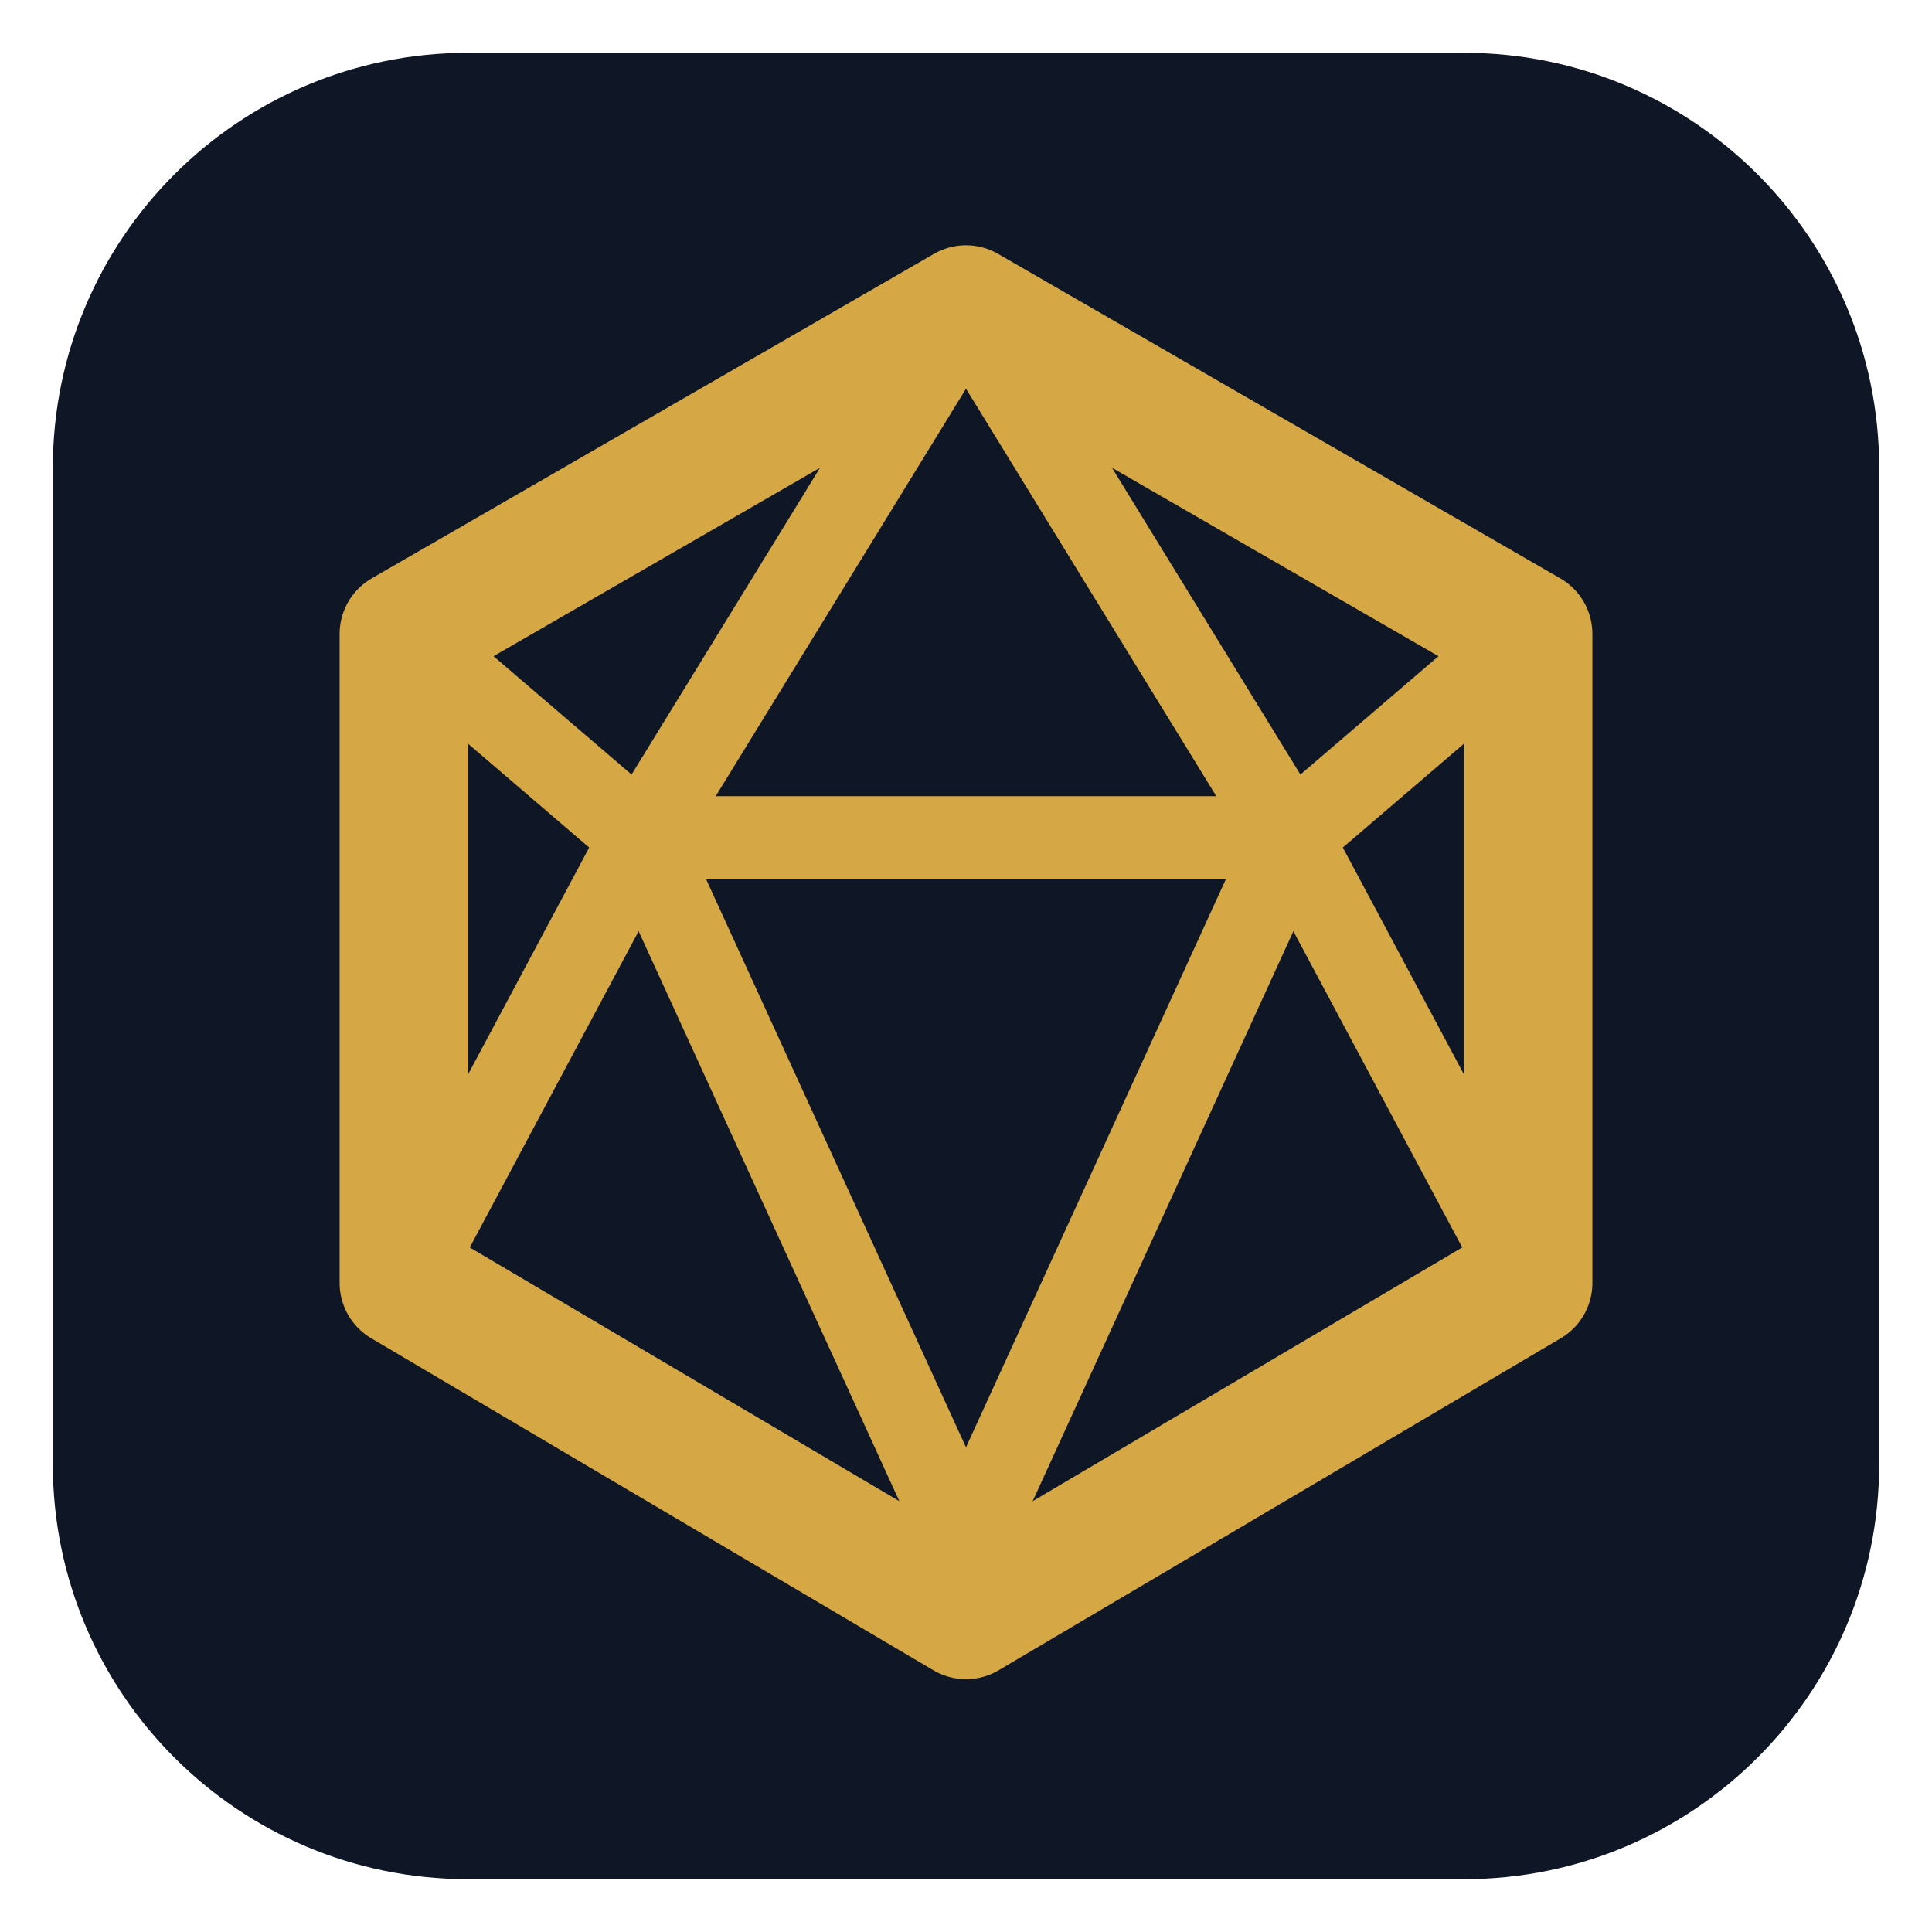
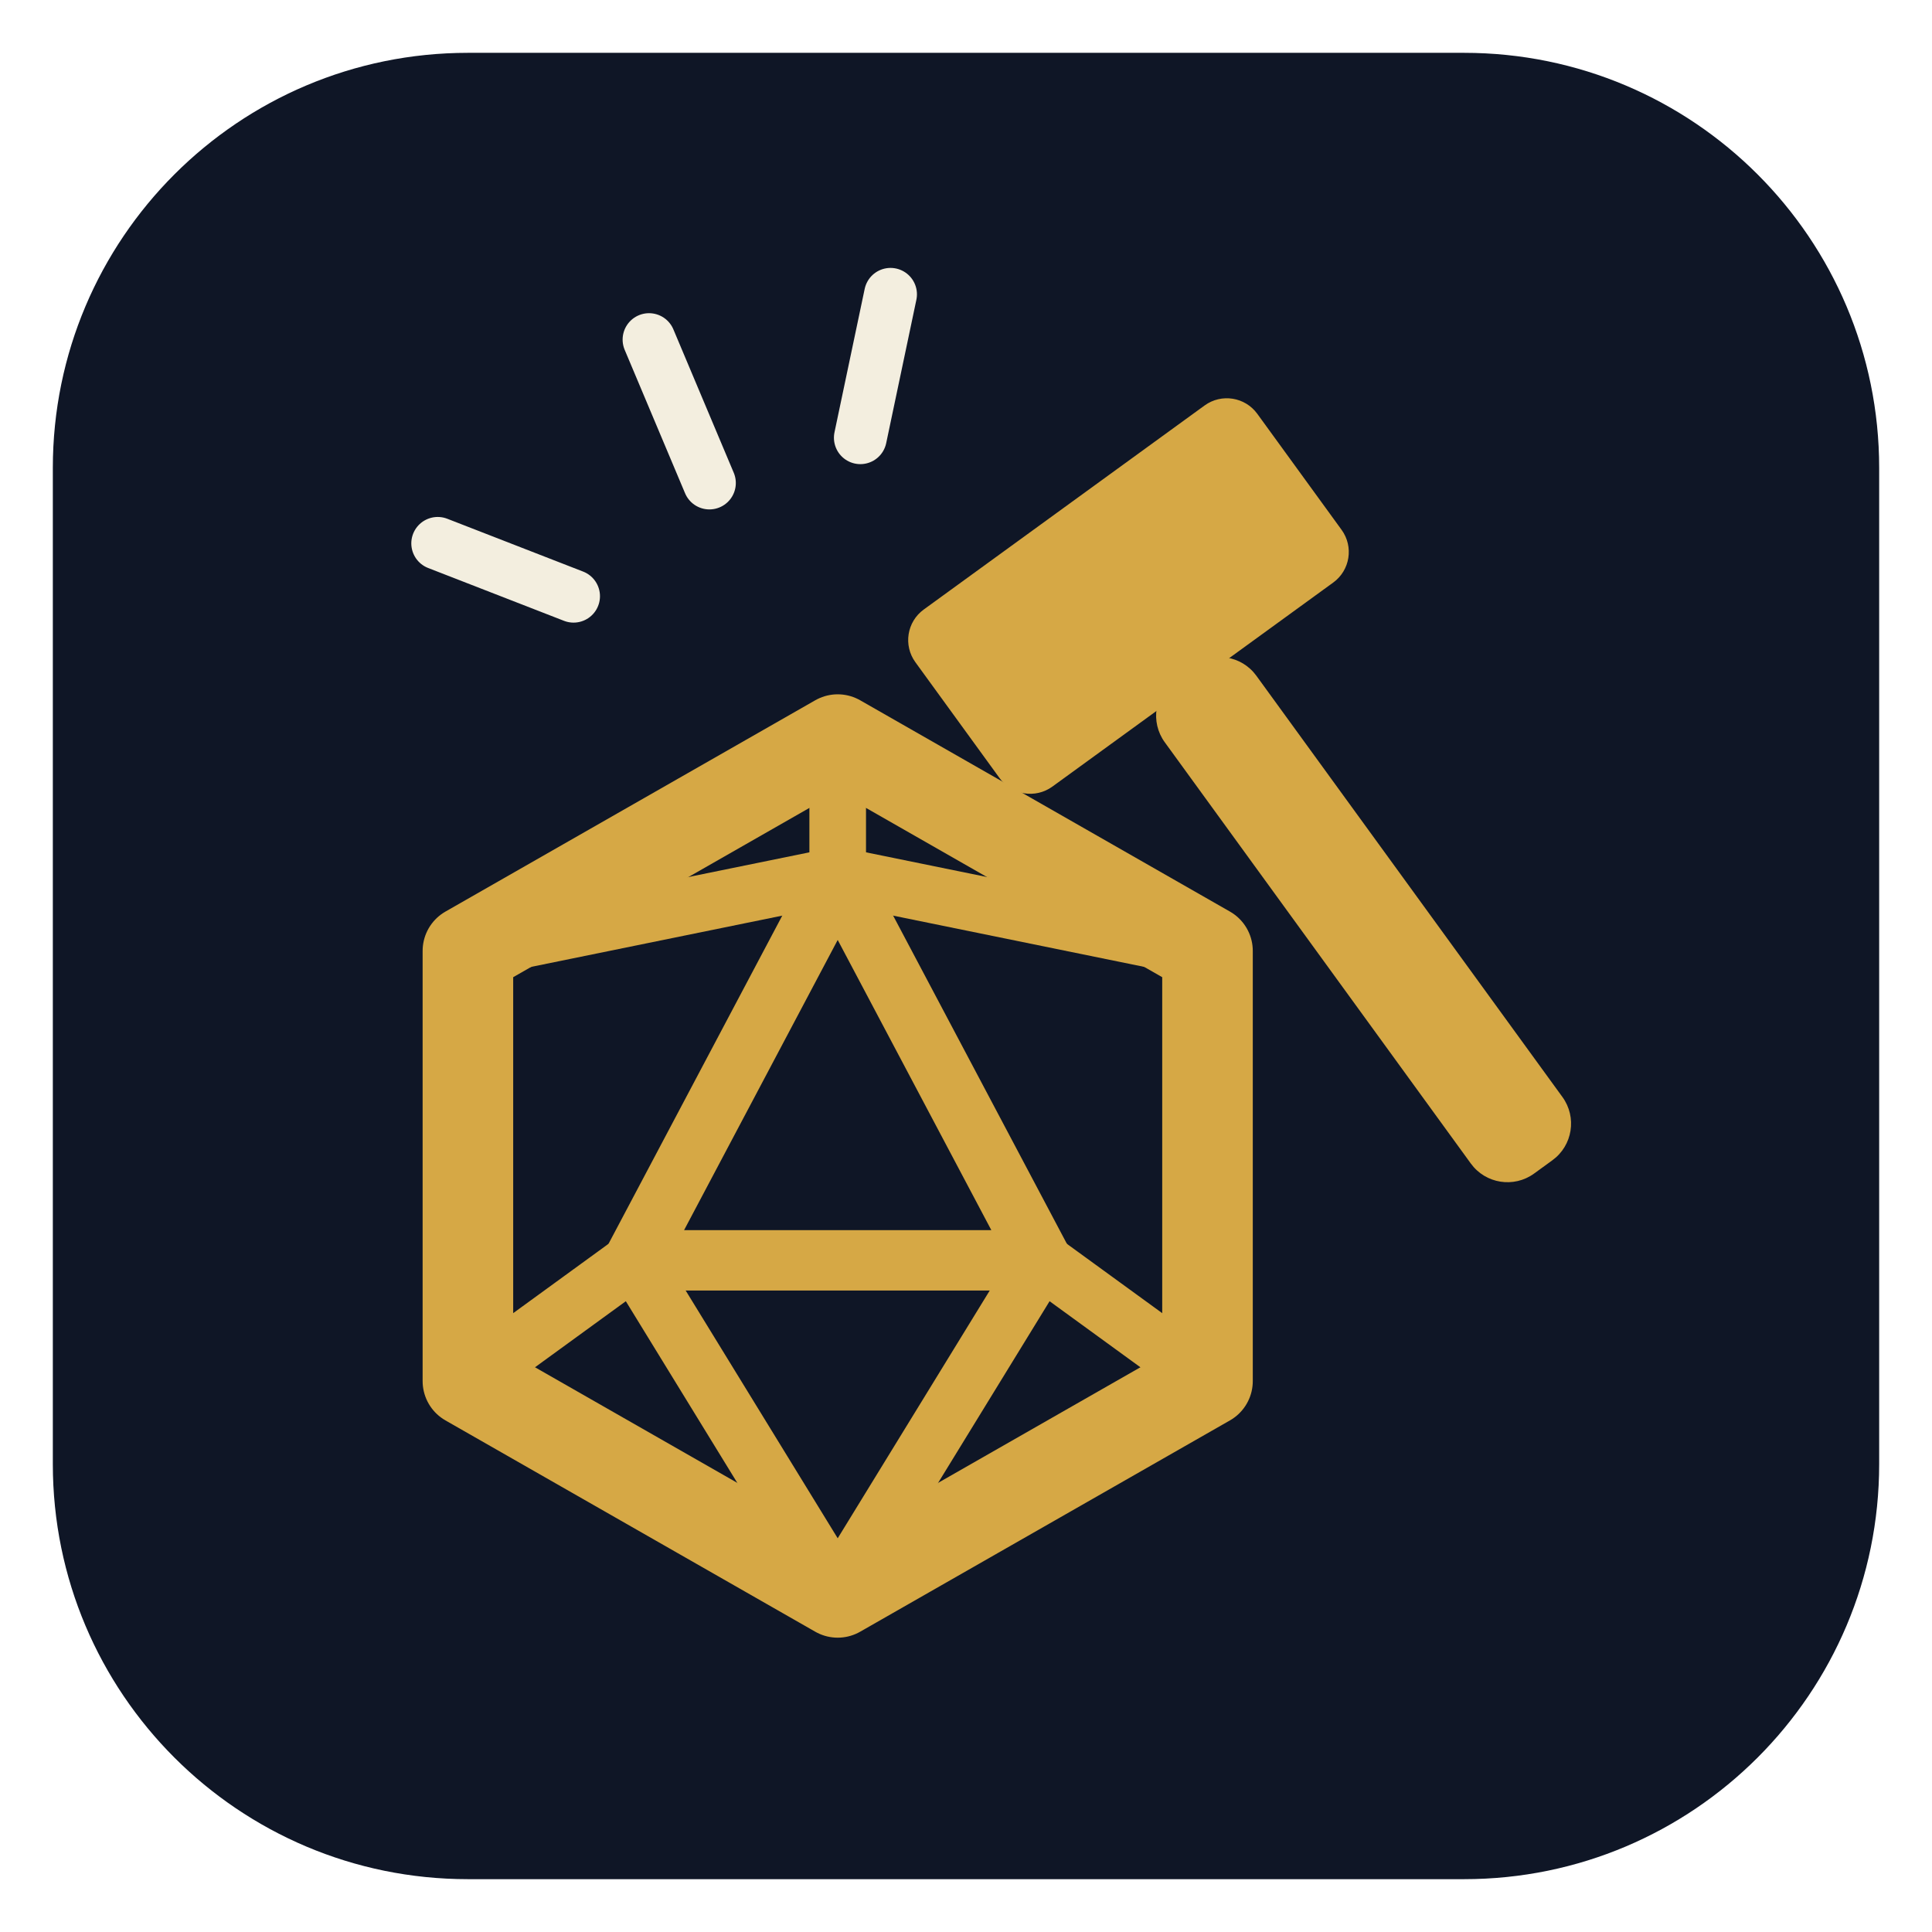
<svg xmlns="http://www.w3.org/2000/svg" viewBox="0 0 512 512" width="512" height="512">
  <rect x="14" y="14" width="484" height="484" rx="110" fill="#0f1626" />
-   <line x1="256" y1="82" x2="170" y2="222" stroke="#d6a845" stroke-width="22" stroke-linecap="round" />
-   <line x1="256" y1="82" x2="342" y2="222" stroke="#d6a845" stroke-width="22" stroke-linecap="round" />
-   <line x1="170" y1="222" x2="342" y2="222" stroke="#d6a845" stroke-width="22" stroke-linecap="round" />
-   <line x1="170" y1="222" x2="256" y2="410" stroke="#d6a845" stroke-width="22" stroke-linecap="round" />
-   <line x1="342" y1="222" x2="256" y2="410" stroke="#d6a845" stroke-width="22" stroke-linecap="round" />
-   <line x1="170" y1="222" x2="107" y2="168" stroke="#d6a845" stroke-width="22" stroke-linecap="round" />
-   <line x1="170" y1="222" x2="107" y2="340" stroke="#d6a845" stroke-width="22" stroke-linecap="round" />
-   <line x1="342" y1="222" x2="405" y2="168" stroke="#d6a845" stroke-width="22" stroke-linecap="round" />
-   <line x1="342" y1="222" x2="405" y2="340" stroke="#d6a845" stroke-width="22" stroke-linecap="round" />
-   <line x1="256" y1="410" x2="256" y2="428" stroke="#d6a845" stroke-width="22" stroke-linecap="round" />
-   <polygon points="256,82 405,168 405,340 256,428 107,340 107,168" fill="none" stroke="#d6a845" stroke-width="34" stroke-linejoin="round" />
+   <polygon points="222,196 320,252 320,366 222,422 124,366 124,252" fill="none" stroke="#d6a845" stroke-width="24" stroke-linejoin="round" />
+   <polygon points="222,232 276,334 168,334" fill="none" stroke="#d6a845" stroke-width="16" stroke-linejoin="round" />
+   <line x1="222" y1="196" x2="222" y2="232" stroke="#d6a845" stroke-width="15" />
+   <line x1="124" y1="252" x2="222" y2="232" stroke="#d6a845" stroke-width="15" />
+   <line x1="320" y1="252" x2="222" y2="232" stroke="#d6a845" stroke-width="15" />
+   <line x1="124" y1="366" x2="168" y2="334" stroke="#d6a845" stroke-width="15" />
+   <line x1="320" y1="366" x2="276" y2="334" stroke="#d6a845" stroke-width="15" />
+   <line x1="222" y1="422" x2="168" y2="334" stroke="#d6a845" stroke-width="15" />
+   <line x1="222" y1="422" x2="276" y2="334" stroke="#d6a845" stroke-width="15" />
+   <g transform="translate(302,162) rotate(-36)">
+     <rect x="-56" y="-34" width="112" height="58" rx="10" fill="#d6a845" />
+     <rect x="-15" y="20" width="30" height="162" rx="12" fill="#d6a845" />
+   </g>
+   <path d="M188,128 L172,90 M228,116 L236,78 M152,158 L116,144" stroke="#f3eedf" stroke-width="14" stroke-linecap="round" />
</svg>
